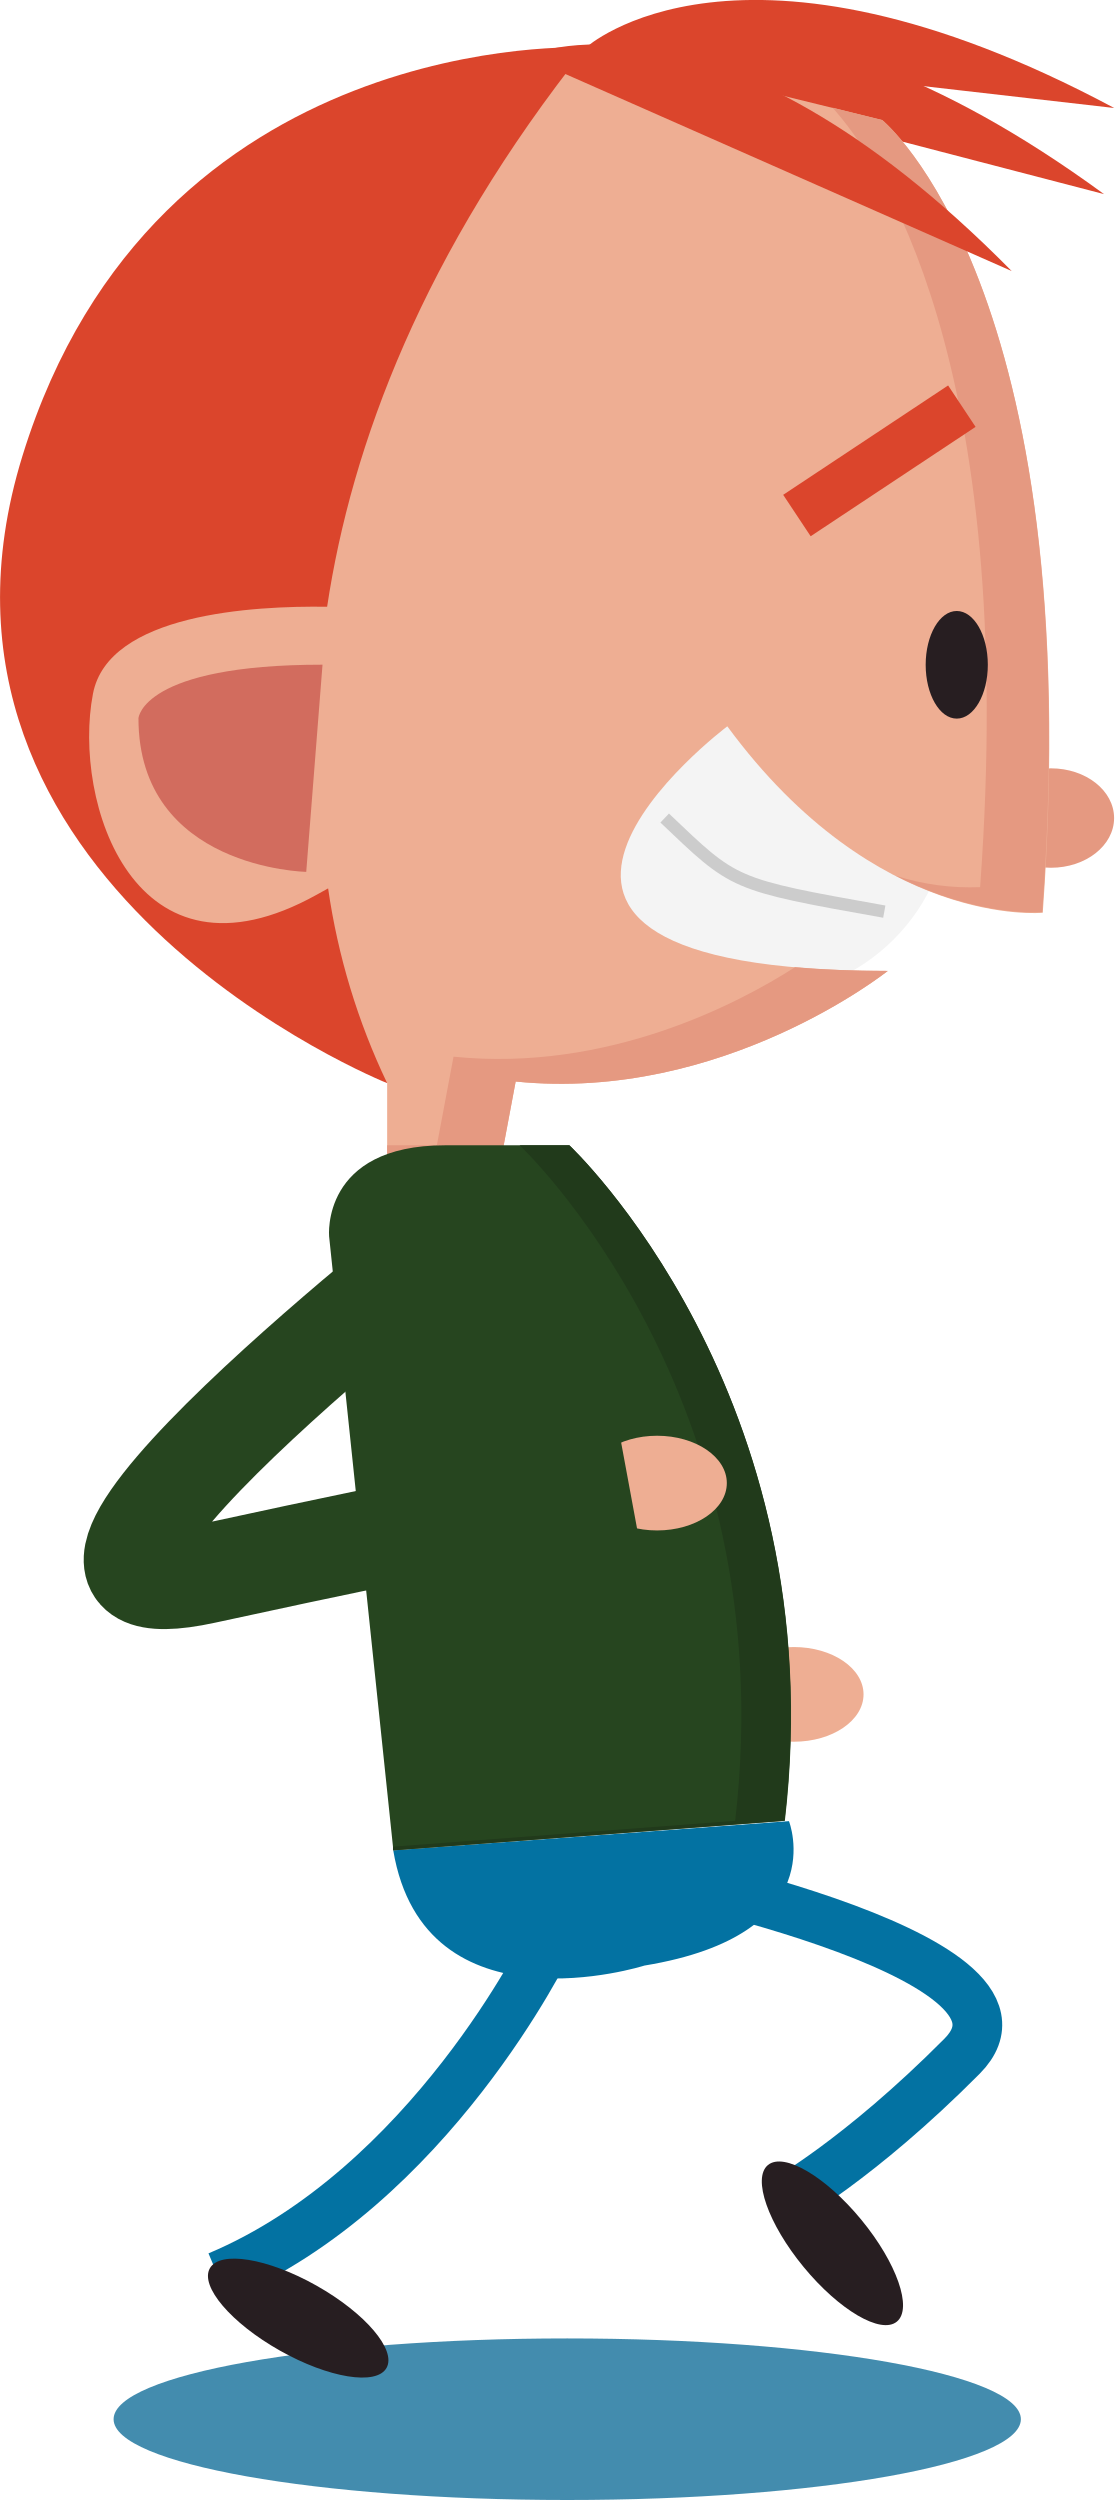
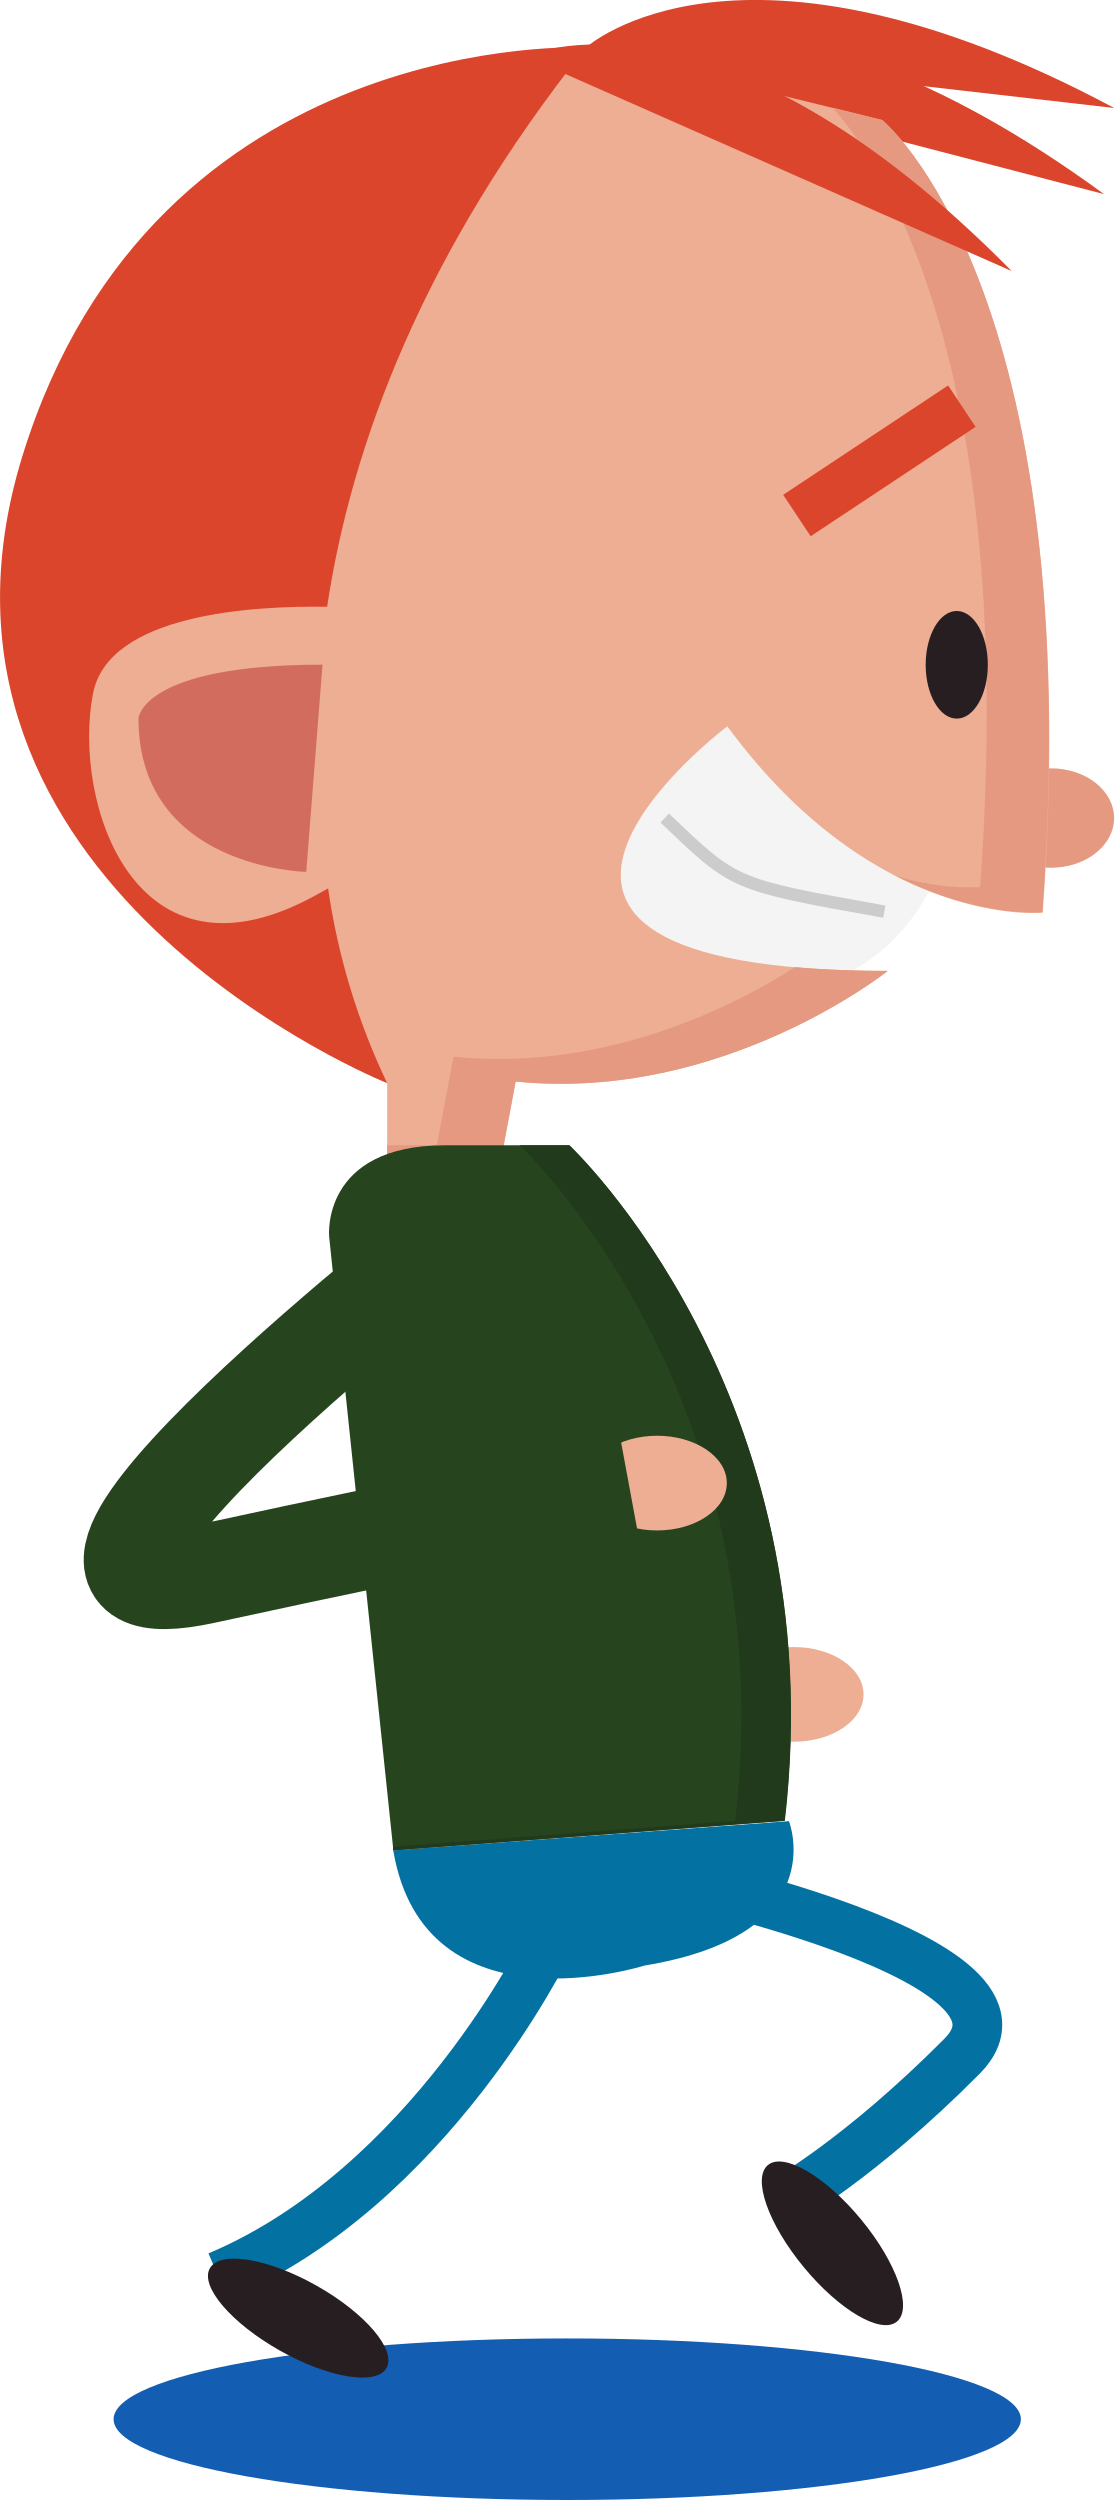
<svg xmlns="http://www.w3.org/2000/svg" id="kid" viewBox="0 0 89.64 201.15">
  <defs>
-     <style>.cls-1{fill:#438cae;}.cls-2{fill:#e59981;}.cls-3{fill:#0372a2;}.cls-11,.cls-14,.cls-4,.cls-8{fill:none;stroke-miterlimit:10;}.cls-4{stroke:#0372a2;}.cls-11,.cls-4{stroke-width:4px;}.cls-5{fill:#271e21;}.cls-6{fill:#db452c;}.cls-7{fill:#f4f4f4;}.cls-8{stroke:#ccc;}.cls-9{fill:#eeae93;}.cls-10{fill:#d26c5e;}.cls-11{stroke:#db452c;}.cls-12{fill:#26451f;}.cls-13{fill:#213a1b;}.cls-14{stroke:#26451f;stroke-width:8px;}</style>
+     <style>.cls-1{fill:#135db2;}.cls-2{fill:#e59981;}.cls-3{fill:#0372a2;}.cls-11,.cls-14,.cls-4,.cls-8{fill:none;stroke-miterlimit:10;}.cls-4{stroke:#0372a2;}.cls-11,.cls-4{stroke-width:4px;}.cls-5{fill:#271e21;}.cls-6{fill:#db452c;}.cls-7{fill:#f4f4f4;}.cls-8{stroke:#ccc;}.cls-9{fill:#eeae93;}.cls-10{fill:#d26c5e;}.cls-11{stroke:#db452c;}.cls-12{fill:#26451f;}.cls-13{fill:#213a1b;}.cls-14{stroke:#26451f;stroke-width:8px;}</style>
  </defs>
  <ellipse class="cls-1" cx="45.64" cy="194.65" rx="36.5" ry="6.5" />
  <ellipse class="cls-2" cx="84.56" cy="65.82" rx="5.08" ry="4" />
  <path class="cls-3" d="M816.49,606.73l31.84-2.35s3.6,9.12-11.63,11.62C836.7,616,819,621.62,816.49,606.73Z" transform="translate(-784.85 -457.85)" />
  <path class="cls-4" d="M828.9,614.29S819.43,633.83,802.4,641" transform="translate(-784.85 -457.85)" />
  <path class="cls-4" d="M834.33,607.94s36.23,7,27.92,15.36S847.86,635,847.86,635" transform="translate(-784.85 -457.85)" />
  <ellipse class="cls-5" cx="808.83" cy="644.33" rx="3" ry="8.16" transform="translate(-934.55 574.54) rotate(-60.58)" />
  <ellipse class="cls-5" cx="851.83" cy="638.33" rx="3" ry="8.16" transform="translate(-996.37 229.22) rotate(-39.47)" />
  <path class="cls-6" d="M832,461.67s12.33-11.26,42.5,4.87L832,461.67" transform="translate(-784.85 -457.85)" />
  <path class="cls-6" d="M832.28,462.69s13.79-9.42,41.4,10.78l-41.4-10.78" transform="translate(-784.85 -457.85)" />
  <circle class="cls-7" cx="60.89" cy="64.57" r="15.58" />
  <path class="cls-6" d="M786.66,494.52C776,529,816,545,816,545l16-83.33S797.33,460,786.66,494.52Z" transform="translate(-784.85 -457.85)" />
  <path class="cls-8" d="M838.33,523.67c5.67,5.39,5.33,5.33,17.67,7.53" transform="translate(-784.85 -457.85)" />
  <path class="cls-9" d="M855.83,467.51L832,461.67c-13.14,16.52-18.87,32-20.83,45-6-.09-17.61.57-18.84,7-1.67,8.67,3.32,24.33,18,16.17l0.92-.51A54.3,54.3,0,0,0,816,545v7h9l1.34-7.13c16.67,1.69,29.94-8.9,29.94-8.9-39.07,0-12.91-19.68-12.91-19.68,12,16.33,25.38,15,25.38,15C872.41,480.92,855.83,467.51,855.83,467.51Z" transform="translate(-784.85 -457.85)" />
  <path class="cls-2" d="M855.83,467.51l-4-1c3.56,3.93,15,20.07,11.88,62.72a19.74,19.74,0,0,1-6.8-.92c6.71,3.43,11.8,2.92,11.8,2.92C872.41,480.92,855.83,467.51,855.83,467.51Z" transform="translate(-784.85 -457.85)" />
  <path class="cls-2" d="M821.34,542.87L820,550h-4v2h9l1.34-7.13c16.67,1.69,29.94-8.9,29.94-8.9-2.82,0-5.28-.11-7.46-0.3C844.24,538.6,833.73,544.13,821.34,542.87Z" transform="translate(-784.85 -457.85)" />
  <ellipse class="cls-5" cx="76.98" cy="53.49" rx="2.5" ry="4.33" />
  <path class="cls-10" d="M810.8,511.33L809.49,528s-13.5-.25-13.5-12.37C796,515.62,796.3,511.33,810.8,511.33Z" transform="translate(-784.85 -457.85)" />
  <path class="cls-6" d="M827.11,462.38s15.12-7.08,39.14,17.28l-39.14-17.28" transform="translate(-784.85 -457.85)" />
  <line class="cls-11" x1="64.12" y1="41.48" x2="77.39" y2="32.68" />
  <ellipse class="cls-9" cx="63.87" cy="136.33" rx="5.61" ry="3.81" />
  <path class="cls-12" d="M830.66,550S852,570,848,604.35l-31.5,2.38-5.17-49.4s-0.67-7.33,9.33-7.33h10Z" transform="translate(-784.85 -457.85)" />
  <path class="cls-13" d="M830.66,550h-4S848,570,844,604.35l-27.53,2.08,0,0.3,31.5-2.38C852,570,830.66,550,830.66,550Z" transform="translate(-784.85 -457.85)" />
  <ellipse class="cls-9" cx="52.87" cy="119.33" rx="5.61" ry="3.81" />
  <path class="cls-14" d="M822.45,556.5s-41.79,32.5-21.13,28,34.17-7,34.17-7" transform="translate(-784.85 -457.85)" />
</svg>
